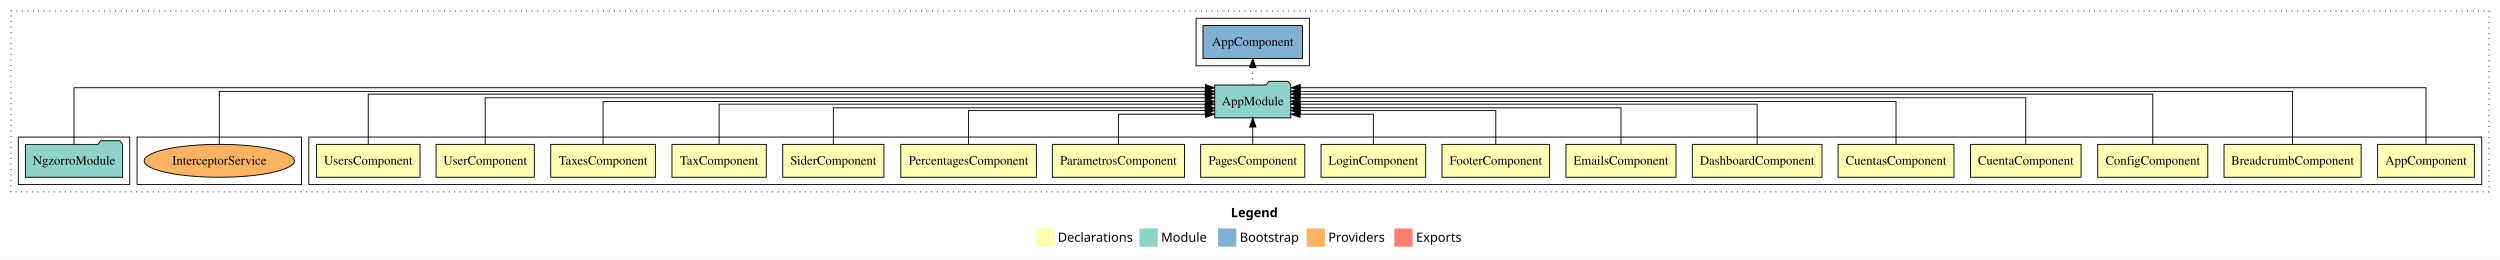
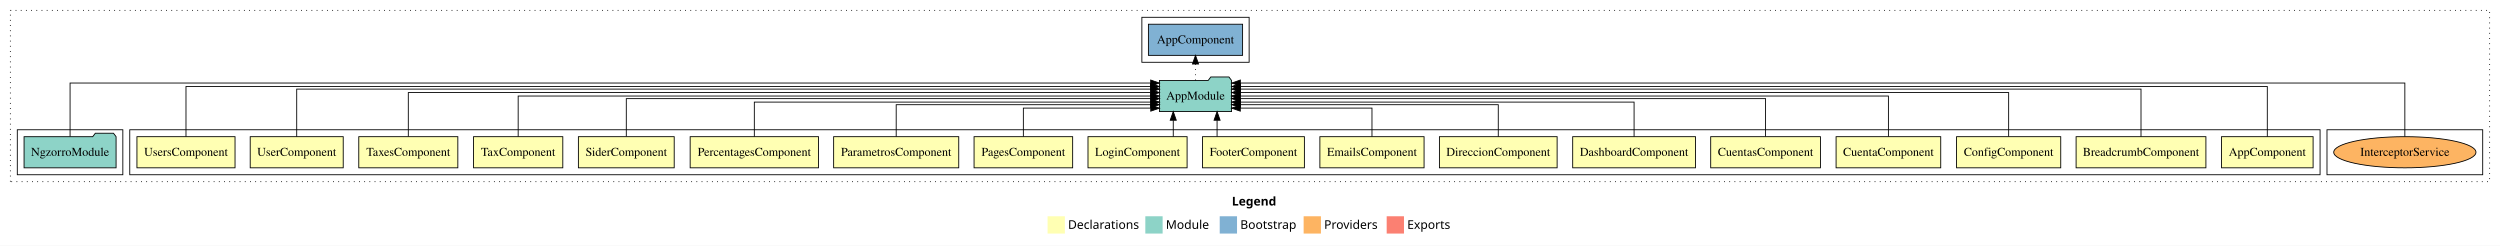
- <svg xmlns="http://www.w3.org/2000/svg" width="2736pt" height="284pt" viewBox="0.00 0.00 2736.00 284.00">
+ <svg xmlns="http://www.w3.org/2000/svg" width="2890pt" height="284pt" viewBox="0.00 0.00 2890.00 284.00">
  <g id="graph0" class="graph" transform="scale(1 1) rotate(0) translate(4 280)">
-     <polygon fill="white" stroke="transparent" points="-4,4 -4,-280 2732,-280 2732,4 -4,4" />
-     <text text-anchor="start" x="1343.01" y="-42.4" font-family="sans-serif" font-weight="bold" font-size="14.00">Legend</text>
-     <polygon fill="#ffffb3" stroke="transparent" points="1130,-10 1130,-30 1150,-30 1150,-10 1130,-10" />
-     <text text-anchor="start" x="1153.63" y="-15.4" font-family="sans-serif" font-size="14.00">  Declarations</text>
-     <polygon fill="#8dd3c7" stroke="transparent" points="1243,-10 1243,-30 1263,-30 1263,-10 1243,-10" />
-     <text text-anchor="start" x="1266.73" y="-15.4" font-family="sans-serif" font-size="14.00">  Module</text>
-     <polygon fill="#80b1d3" stroke="transparent" points="1329,-10 1329,-30 1349,-30 1349,-10 1329,-10" />
-     <text text-anchor="start" x="1352.78" y="-15.4" font-family="sans-serif" font-size="14.00">  Bootstrap</text>
-     <polygon fill="#fdb462" stroke="transparent" points="1426,-10 1426,-30 1446,-30 1446,-10 1426,-10" />
-     <text text-anchor="start" x="1449.67" y="-15.4" font-family="sans-serif" font-size="14.00">  Providers</text>
-     <polygon fill="#fb8072" stroke="transparent" points="1522,-10 1522,-30 1542,-30 1542,-10 1522,-10" />
-     <text text-anchor="start" x="1545.73" y="-15.4" font-family="sans-serif" font-size="14.00">  Exports</text>
+     <polygon fill="white" stroke="transparent" points="-4,4 -4,-280 2886,-280 2886,4 -4,4" />
+     <text text-anchor="start" x="1420.01" y="-42.4" font-family="sans-serif" font-weight="bold" font-size="14.00">Legend</text>
+     <polygon fill="#ffffb3" stroke="transparent" points="1207,-10 1207,-30 1227,-30 1227,-10 1207,-10" />
+     <text text-anchor="start" x="1230.63" y="-15.4" font-family="sans-serif" font-size="14.00">  Declarations</text>
+     <polygon fill="#8dd3c7" stroke="transparent" points="1320,-10 1320,-30 1340,-30 1340,-10 1320,-10" />
+     <text text-anchor="start" x="1343.73" y="-15.4" font-family="sans-serif" font-size="14.00">  Module</text>
+     <polygon fill="#80b1d3" stroke="transparent" points="1406,-10 1406,-30 1426,-30 1426,-10 1406,-10" />
+     <text text-anchor="start" x="1429.78" y="-15.4" font-family="sans-serif" font-size="14.00">  Bootstrap</text>
+     <polygon fill="#fdb462" stroke="transparent" points="1503,-10 1503,-30 1523,-30 1523,-10 1503,-10" />
+     <text text-anchor="start" x="1526.67" y="-15.4" font-family="sans-serif" font-size="14.00">  Providers</text>
+     <polygon fill="#fb8072" stroke="transparent" points="1599,-10 1599,-30 1619,-30 1619,-10 1599,-10" />
+     <text text-anchor="start" x="1622.73" y="-15.4" font-family="sans-serif" font-size="14.00">  Exports</text>
    <g id="clust1" class="cluster">
-       <polygon fill="none" stroke="black" stroke-dasharray="1,5" points="8,-70 8,-268 2720,-268 2720,-70 8,-70" />
+       <polygon fill="none" stroke="black" stroke-dasharray="1,5" points="8,-70 8,-268 2874,-268 2874,-70 8,-70" />
+     </g>
+     <g id="clust24" class="cluster">
+       <polygon fill="none" stroke="black" points="2686,-78 2686,-130 2866,-130 2866,-78 2686,-78" />
    </g>
    <g id="clust2" class="cluster">
-       <polygon fill="none" stroke="black" points="334,-78 334,-130 2712,-130 2712,-78 334,-78" />
-     </g>
-     <g id="clust22" class="cluster">
-       <polygon fill="none" stroke="black" points="1305,-208 1305,-260 1429,-260 1429,-208 1305,-208" />
+       <polygon fill="none" stroke="black" points="146,-78 146,-130 2678,-130 2678,-78 146,-78" />
    </g>
    <g id="clust23" class="cluster">
-       <polygon fill="none" stroke="black" points="146,-78 146,-130 326,-130 326,-78 146,-78" />
-     </g>
-     <g id="clust20" class="cluster">
+       <polygon fill="none" stroke="black" points="1316,-208 1316,-260 1440,-260 1440,-208 1316,-208" />
+     </g>
+     <g id="clust21" class="cluster">
      <polygon fill="none" stroke="black" points="16,-78 16,-130 138,-130 138,-78 16,-78" />
    </g>
    <g id="node1" class="node">
-       <polygon fill="#ffffb3" stroke="black" points="2703.94,-122 2598.06,-122 2598.06,-86 2703.94,-86 2703.94,-122" />
-       <text text-anchor="middle" x="2651" y="-99.8" font-family="Times,serif" font-size="14.00">AppComponent</text>
+       <polygon fill="#ffffb3" stroke="black" points="2669.94,-122 2564.06,-122 2564.06,-86 2669.94,-86 2669.94,-122" />
+       <text text-anchor="middle" x="2617" y="-99.8" font-family="Times,serif" font-size="14.00">AppComponent</text>
+     </g>
+     <g id="node19" class="node">
+       <polygon fill="#8dd3c7" stroke="black" points="1419.66,-187 1416.66,-191 1395.66,-191 1392.66,-187 1336.34,-187 1336.34,-151 1419.66,-151 1419.66,-187" />
+       <text text-anchor="middle" x="1378" y="-164.8" font-family="Times,serif" font-size="14.00">AppModule</text>
+     </g>
+     <g id="edge1" class="edge">
+       <path fill="none" stroke="black" d="M2617,-122.01C2617,-144.49 2617,-180 2617,-180 2617,-180 1429.93,-180 1429.93,-180" />
+       <polygon fill="black" stroke="black" points="1429.93,-176.5 1419.93,-180 1429.93,-183.5 1429.93,-176.5" />
+     </g>
+     <g id="node2" class="node">
+       <polygon fill="#ffffb3" stroke="black" points="2546.03,-122 2395.97,-122 2395.97,-86 2546.03,-86 2546.03,-122" />
+       <text text-anchor="middle" x="2471" y="-99.8" font-family="Times,serif" font-size="14.00">BreadcrumbComponent</text>
+     </g>
+     <g id="edge2" class="edge">
+       <path fill="none" stroke="black" d="M2471,-122.04C2471,-143.66 2471,-177 2471,-177 2471,-177 1429.84,-177 1429.84,-177" />
+       <polygon fill="black" stroke="black" points="1429.84,-173.5 1419.84,-177 1429.84,-180.5 1429.84,-173.5" />
+     </g>
+     <g id="node3" class="node">
+       <polygon fill="#ffffb3" stroke="black" points="2378.22,-122 2257.78,-122 2257.78,-86 2378.22,-86 2378.22,-122" />
+       <text text-anchor="middle" x="2318" y="-99.8" font-family="Times,serif" font-size="14.00">ConfigComponent</text>
+     </g>
+     <g id="edge3" class="edge">
+       <path fill="none" stroke="black" d="M2318,-122.13C2318,-142.57 2318,-173 2318,-173 2318,-173 1429.91,-173 1429.91,-173" />
+       <polygon fill="black" stroke="black" points="1429.91,-169.5 1419.91,-173 1429.91,-176.5 1429.91,-169.5" />
+     </g>
+     <g id="node4" class="node">
+       <polygon fill="#ffffb3" stroke="black" points="2239.49,-122 2118.51,-122 2118.51,-86 2239.49,-86 2239.49,-122" />
+       <text text-anchor="middle" x="2179" y="-99.8" font-family="Times,serif" font-size="14.00">CuentaComponent</text>
+     </g>
+     <g id="edge4" class="edge">
+       <path fill="none" stroke="black" d="M2179,-122.11C2179,-141.34 2179,-169 2179,-169 2179,-169 1429.66,-169 1429.66,-169" />
+       <polygon fill="black" stroke="black" points="1429.66,-165.5 1419.66,-169 1429.66,-172.5 1429.66,-165.5" />
+     </g>
+     <g id="node5" class="node">
+       <polygon fill="#ffffb3" stroke="black" points="2100.43,-122 1973.57,-122 1973.57,-86 2100.43,-86 2100.43,-122" />
+       <text text-anchor="middle" x="2037" y="-99.8" font-family="Times,serif" font-size="14.00">CuentasComponent</text>
+     </g>
+     <g id="edge5" class="edge">
+       <path fill="none" stroke="black" d="M2037,-122.27C2037,-140.56 2037,-166 2037,-166 2037,-166 1429.72,-166 1429.72,-166" />
+       <polygon fill="black" stroke="black" points="1429.72,-162.5 1419.72,-166 1429.72,-169.5 1429.72,-162.5" />
+     </g>
+     <g id="node6" class="node">
+       <polygon fill="#ffffb3" stroke="black" points="1955.97,-122 1814.03,-122 1814.03,-86 1955.97,-86 1955.97,-122" />
+       <text text-anchor="middle" x="1885" y="-99.8" font-family="Times,serif" font-size="14.00">DashboardComponent</text>
+     </g>
+     <g id="edge6" class="edge">
+       <path fill="none" stroke="black" d="M1885,-122.03C1885,-139.06 1885,-162 1885,-162 1885,-162 1429.92,-162 1429.92,-162" />
+       <polygon fill="black" stroke="black" points="1429.92,-158.5 1419.92,-162 1429.92,-165.5 1429.92,-158.5" />
+     </g>
+     <g id="node7" class="node">
+       <polygon fill="#ffffb3" stroke="black" points="1796.03,-122 1659.97,-122 1659.97,-86 1796.03,-86 1796.03,-122" />
+       <text text-anchor="middle" x="1728" y="-99.8" font-family="Times,serif" font-size="14.00">DireccionComponent</text>
+     </g>
+     <g id="edge7" class="edge">
+       <path fill="none" stroke="black" d="M1728,-122.01C1728,-138.05 1728,-159 1728,-159 1728,-159 1429.87,-159 1429.87,-159" />
+       <polygon fill="black" stroke="black" points="1429.87,-155.5 1419.87,-159 1429.87,-162.5 1429.87,-155.5" />
+     </g>
+     <g id="node8" class="node">
+       <polygon fill="#ffffb3" stroke="black" points="1642.22,-122 1521.78,-122 1521.78,-86 1642.22,-86 1642.22,-122" />
+       <text text-anchor="middle" x="1582" y="-99.8" font-family="Times,serif" font-size="14.00">EmailsComponent</text>
+     </g>
+     <g id="edge8" class="edge">
+       <path fill="none" stroke="black" d="M1582,-122.12C1582,-136.78 1582,-155 1582,-155 1582,-155 1429.77,-155 1429.77,-155" />
+       <polygon fill="black" stroke="black" points="1429.77,-151.5 1419.77,-155 1429.77,-158.5 1429.77,-151.5" />
+     </g>
+     <g id="node9" class="node">
+       <polygon fill="#ffffb3" stroke="black" points="1503.88,-122 1386.12,-122 1386.12,-86 1503.88,-86 1503.88,-122" />
+       <text text-anchor="middle" x="1445" y="-99.8" font-family="Times,serif" font-size="14.00">FooterComponent</text>
+     </g>
+     <g id="edge9" class="edge">
+       <path fill="none" stroke="black" d="M1402.94,-122.11C1402.94,-122.11 1402.94,-140.99 1402.94,-140.99" />
+       <polygon fill="black" stroke="black" points="1399.44,-140.99 1402.94,-150.99 1406.44,-140.99 1399.44,-140.99" />
+     </g>
+     <g id="node10" class="node">
+       <polygon fill="#ffffb3" stroke="black" points="1368.28,-122 1253.72,-122 1253.72,-86 1368.28,-86 1368.28,-122" />
+       <text text-anchor="middle" x="1311" y="-99.8" font-family="Times,serif" font-size="14.00">LoginComponent</text>
+     </g>
+     <g id="edge10" class="edge">
+       <path fill="none" stroke="black" d="M1352.28,-122.11C1352.28,-122.11 1352.28,-140.99 1352.28,-140.99" />
+       <polygon fill="black" stroke="black" points="1348.78,-140.99 1352.28,-150.99 1355.78,-140.99 1348.78,-140.99" />
+     </g>
+     <g id="node11" class="node">
+       <polygon fill="#ffffb3" stroke="black" points="1235.99,-122 1122.01,-122 1122.01,-86 1235.99,-86 1235.99,-122" />
+       <text text-anchor="middle" x="1179" y="-99.8" font-family="Times,serif" font-size="14.00">PagesComponent</text>
+     </g>
+     <g id="edge11" class="edge">
+       <path fill="none" stroke="black" d="M1179,-122.12C1179,-136.78 1179,-155 1179,-155 1179,-155 1326.28,-155 1326.28,-155" />
+       <polygon fill="black" stroke="black" points="1326.28,-158.5 1336.28,-155 1326.28,-151.5 1326.28,-158.5" />
+     </g>
+     <g id="node12" class="node">
+       <polygon fill="#ffffb3" stroke="black" points="1104.31,-122 959.69,-122 959.69,-86 1104.31,-86 1104.31,-122" />
+       <text text-anchor="middle" x="1032" y="-99.8" font-family="Times,serif" font-size="14.00">ParametrosComponent</text>
+     </g>
+     <g id="edge12" class="edge">
+       <path fill="none" stroke="black" d="M1032,-122.01C1032,-138.05 1032,-159 1032,-159 1032,-159 1326.26,-159 1326.26,-159" />
+       <polygon fill="black" stroke="black" points="1326.26,-162.5 1336.26,-159 1326.26,-155.5 1326.26,-162.5" />
+     </g>
+     <g id="node13" class="node">
+       <polygon fill="#ffffb3" stroke="black" points="942.18,-122 793.82,-122 793.82,-86 942.18,-86 942.18,-122" />
+       <text text-anchor="middle" x="868" y="-99.8" font-family="Times,serif" font-size="14.00">PercentagesComponent</text>
+     </g>
+     <g id="edge13" class="edge">
+       <path fill="none" stroke="black" d="M868,-122.03C868,-139.06 868,-162 868,-162 868,-162 1326.26,-162 1326.26,-162" />
+       <polygon fill="black" stroke="black" points="1326.26,-165.5 1336.26,-162 1326.26,-158.5 1326.26,-165.5" />
+     </g>
+     <g id="node14" class="node">
+       <polygon fill="#ffffb3" stroke="black" points="775.38,-122 664.62,-122 664.62,-86 775.38,-86 775.38,-122" />
+       <text text-anchor="middle" x="720" y="-99.8" font-family="Times,serif" font-size="14.00">SiderComponent</text>
+     </g>
+     <g id="edge14" class="edge">
+       <path fill="none" stroke="black" d="M720,-122.27C720,-140.56 720,-166 720,-166 720,-166 1326.34,-166 1326.34,-166" />
+       <polygon fill="black" stroke="black" points="1326.34,-169.5 1336.34,-166 1326.34,-162.5 1326.34,-169.5" />
+     </g>
+     <g id="node15" class="node">
+       <polygon fill="#ffffb3" stroke="black" points="646.6,-122 543.4,-122 543.4,-86 646.6,-86 646.6,-122" />
+       <text text-anchor="middle" x="595" y="-99.8" font-family="Times,serif" font-size="14.00">TaxComponent</text>
+     </g>
+     <g id="edge15" class="edge">
+       <path fill="none" stroke="black" d="M595,-122.11C595,-141.34 595,-169 595,-169 595,-169 1326.18,-169 1326.18,-169" />
+       <polygon fill="black" stroke="black" points="1326.18,-172.5 1336.18,-169 1326.18,-165.5 1326.18,-172.5" />
+     </g>
+     <g id="node16" class="node">
+       <polygon fill="#ffffb3" stroke="black" points="525.26,-122 410.74,-122 410.74,-86 525.26,-86 525.26,-122" />
+       <text text-anchor="middle" x="468" y="-99.8" font-family="Times,serif" font-size="14.00">TaxesComponent</text>
+     </g>
+     <g id="edge16" class="edge">
+       <path fill="none" stroke="black" d="M468,-122.13C468,-142.57 468,-173 468,-173 468,-173 1326.23,-173 1326.23,-173" />
+       <polygon fill="black" stroke="black" points="1326.23,-176.5 1336.23,-173 1326.23,-169.5 1326.23,-176.5" />
+     </g>
+     <g id="node17" class="node">
+       <polygon fill="#ffffb3" stroke="black" points="392.76,-122 285.24,-122 285.24,-86 392.76,-86 392.76,-122" />
+       <text text-anchor="middle" x="339" y="-99.8" font-family="Times,serif" font-size="14.00">UserComponent</text>
+     </g>
+     <g id="edge17" class="edge">
+       <path fill="none" stroke="black" d="M339,-122.04C339,-143.66 339,-177 339,-177 339,-177 1326.31,-177 1326.31,-177" />
+       <polygon fill="black" stroke="black" points="1326.31,-180.5 1336.31,-177 1326.31,-173.5 1326.31,-180.5" />
    </g>
    <g id="node18" class="node">
-       <polygon fill="#8dd3c7" stroke="black" points="1408.66,-187 1405.66,-191 1384.66,-191 1381.66,-187 1325.34,-187 1325.34,-151 1408.66,-151 1408.66,-187" />
-       <text text-anchor="middle" x="1367" y="-164.8" font-family="Times,serif" font-size="14.00">AppModule</text>
-     </g>
-     <g id="edge1" class="edge">
-       <path fill="none" stroke="black" d="M2651,-122.15C2651,-145.76 2651,-184 2651,-184 2651,-184 1418.99,-184 1418.99,-184" />
-       <polygon fill="black" stroke="black" points="1418.99,-180.5 1408.99,-184 1418.99,-187.5 1418.99,-180.5" />
-     </g>
-     <g id="node2" class="node">
-       <polygon fill="#ffffb3" stroke="black" points="2580.03,-122 2429.97,-122 2429.97,-86 2580.03,-86 2580.03,-122" />
-       <text text-anchor="middle" x="2505" y="-99.8" font-family="Times,serif" font-size="14.00">BreadcrumbComponent</text>
-     </g>
-     <g id="edge2" class="edge">
-       <path fill="none" stroke="black" d="M2505,-122.01C2505,-144.49 2505,-180 2505,-180 2505,-180 1418.85,-180 1418.85,-180" />
-       <polygon fill="black" stroke="black" points="1418.85,-176.5 1408.85,-180 1418.85,-183.5 1418.85,-176.5" />
-     </g>
-     <g id="node3" class="node">
-       <polygon fill="#ffffb3" stroke="black" points="2412.22,-122 2291.78,-122 2291.78,-86 2412.22,-86 2412.22,-122" />
-       <text text-anchor="middle" x="2352" y="-99.8" font-family="Times,serif" font-size="14.00">ConfigComponent</text>
-     </g>
-     <g id="edge3" class="edge">
-       <path fill="none" stroke="black" d="M2352,-122.04C2352,-143.66 2352,-177 2352,-177 2352,-177 1418.7,-177 1418.7,-177" />
-       <polygon fill="black" stroke="black" points="1418.7,-173.5 1408.7,-177 1418.7,-180.5 1418.7,-173.5" />
-     </g>
-     <g id="node4" class="node">
-       <polygon fill="#ffffb3" stroke="black" points="2273.49,-122 2152.51,-122 2152.51,-86 2273.49,-86 2273.49,-122" />
-       <text text-anchor="middle" x="2213" y="-99.8" font-family="Times,serif" font-size="14.00">CuentaComponent</text>
-     </g>
-     <g id="edge4" class="edge">
-       <path fill="none" stroke="black" d="M2213,-122.13C2213,-142.57 2213,-173 2213,-173 2213,-173 1418.66,-173 1418.66,-173" />
-       <polygon fill="black" stroke="black" points="1418.66,-169.5 1408.66,-173 1418.66,-176.5 1418.66,-169.5" />
-     </g>
-     <g id="node5" class="node">
-       <polygon fill="#ffffb3" stroke="black" points="2134.43,-122 2007.57,-122 2007.57,-86 2134.43,-86 2134.43,-122" />
-       <text text-anchor="middle" x="2071" y="-99.8" font-family="Times,serif" font-size="14.00">CuentasComponent</text>
-     </g>
-     <g id="edge5" class="edge">
-       <path fill="none" stroke="black" d="M2071,-122.11C2071,-141.34 2071,-169 2071,-169 2071,-169 1418.67,-169 1418.67,-169" />
-       <polygon fill="black" stroke="black" points="1418.67,-165.5 1408.67,-169 1418.67,-172.5 1418.67,-165.5" />
-     </g>
-     <g id="node6" class="node">
-       <polygon fill="#ffffb3" stroke="black" points="1989.97,-122 1848.03,-122 1848.03,-86 1989.97,-86 1989.97,-122" />
-       <text text-anchor="middle" x="1919" y="-99.8" font-family="Times,serif" font-size="14.00">DashboardComponent</text>
-     </g>
-     <g id="edge6" class="edge">
-       <path fill="none" stroke="black" d="M1919,-122.27C1919,-140.56 1919,-166 1919,-166 1919,-166 1418.94,-166 1418.94,-166" />
-       <polygon fill="black" stroke="black" points="1418.94,-162.5 1408.94,-166 1418.94,-169.5 1418.94,-162.5" />
-     </g>
-     <g id="node7" class="node">
-       <polygon fill="#ffffb3" stroke="black" points="1830.22,-122 1709.78,-122 1709.78,-86 1830.22,-86 1830.22,-122" />
-       <text text-anchor="middle" x="1770" y="-99.8" font-family="Times,serif" font-size="14.00">EmailsComponent</text>
-     </g>
-     <g id="edge7" class="edge">
-       <path fill="none" stroke="black" d="M1770,-122.03C1770,-139.06 1770,-162 1770,-162 1770,-162 1418.99,-162 1418.99,-162" />
-       <polygon fill="black" stroke="black" points="1418.99,-158.5 1408.99,-162 1418.99,-165.5 1418.99,-158.5" />
-     </g>
-     <g id="node8" class="node">
-       <polygon fill="#ffffb3" stroke="black" points="1691.88,-122 1574.12,-122 1574.12,-86 1691.88,-86 1691.88,-122" />
-       <text text-anchor="middle" x="1633" y="-99.8" font-family="Times,serif" font-size="14.00">FooterComponent</text>
-     </g>
-     <g id="edge8" class="edge">
-       <path fill="none" stroke="black" d="M1633,-122.01C1633,-138.05 1633,-159 1633,-159 1633,-159 1418.86,-159 1418.86,-159" />
-       <polygon fill="black" stroke="black" points="1418.86,-155.5 1408.86,-159 1418.86,-162.5 1418.86,-155.5" />
-     </g>
-     <g id="node9" class="node">
-       <polygon fill="#ffffb3" stroke="black" points="1556.28,-122 1441.72,-122 1441.72,-86 1556.28,-86 1556.28,-122" />
-       <text text-anchor="middle" x="1499" y="-99.8" font-family="Times,serif" font-size="14.00">LoginComponent</text>
-     </g>
-     <g id="edge9" class="edge">
-       <path fill="none" stroke="black" d="M1499,-122.12C1499,-136.78 1499,-155 1499,-155 1499,-155 1418.77,-155 1418.77,-155" />
-       <polygon fill="black" stroke="black" points="1418.77,-151.5 1408.77,-155 1418.77,-158.5 1418.77,-151.5" />
-     </g>
-     <g id="node10" class="node">
-       <polygon fill="#ffffb3" stroke="black" points="1423.99,-122 1310.01,-122 1310.01,-86 1423.99,-86 1423.99,-122" />
-       <text text-anchor="middle" x="1367" y="-99.8" font-family="Times,serif" font-size="14.00">PagesComponent</text>
-     </g>
-     <g id="edge10" class="edge">
-       <path fill="none" stroke="black" d="M1367,-122.11C1367,-122.11 1367,-140.99 1367,-140.99" />
-       <polygon fill="black" stroke="black" points="1363.5,-140.99 1367,-150.99 1370.5,-140.99 1363.5,-140.99" />
-     </g>
-     <g id="node11" class="node">
-       <polygon fill="#ffffb3" stroke="black" points="1292.31,-122 1147.69,-122 1147.69,-86 1292.31,-86 1292.31,-122" />
-       <text text-anchor="middle" x="1220" y="-99.8" font-family="Times,serif" font-size="14.00">ParametrosComponent</text>
-     </g>
-     <g id="edge11" class="edge">
-       <path fill="none" stroke="black" d="M1220,-122.12C1220,-136.78 1220,-155 1220,-155 1220,-155 1315.27,-155 1315.27,-155" />
-       <polygon fill="black" stroke="black" points="1315.27,-158.5 1325.27,-155 1315.27,-151.5 1315.27,-158.5" />
-     </g>
-     <g id="node12" class="node">
-       <polygon fill="#ffffb3" stroke="black" points="1130.18,-122 981.82,-122 981.82,-86 1130.18,-86 1130.18,-122" />
-       <text text-anchor="middle" x="1056" y="-99.8" font-family="Times,serif" font-size="14.00">PercentagesComponent</text>
-     </g>
-     <g id="edge12" class="edge">
-       <path fill="none" stroke="black" d="M1056,-122.01C1056,-138.05 1056,-159 1056,-159 1056,-159 1315.06,-159 1315.06,-159" />
-       <polygon fill="black" stroke="black" points="1315.06,-162.5 1325.06,-159 1315.06,-155.5 1315.06,-162.5" />
-     </g>
-     <g id="node13" class="node">
-       <polygon fill="#ffffb3" stroke="black" points="963.38,-122 852.62,-122 852.62,-86 963.38,-86 963.38,-122" />
-       <text text-anchor="middle" x="908" y="-99.8" font-family="Times,serif" font-size="14.00">SiderComponent</text>
-     </g>
-     <g id="edge13" class="edge">
-       <path fill="none" stroke="black" d="M908,-122.03C908,-139.06 908,-162 908,-162 908,-162 1315.05,-162 1315.05,-162" />
-       <polygon fill="black" stroke="black" points="1315.05,-165.5 1325.05,-162 1315.05,-158.5 1315.05,-165.5" />
-     </g>
-     <g id="node14" class="node">
-       <polygon fill="#ffffb3" stroke="black" points="834.6,-122 731.4,-122 731.4,-86 834.6,-86 834.6,-122" />
-       <text text-anchor="middle" x="783" y="-99.8" font-family="Times,serif" font-size="14.00">TaxComponent</text>
-     </g>
-     <g id="edge14" class="edge">
-       <path fill="none" stroke="black" d="M783,-122.27C783,-140.56 783,-166 783,-166 783,-166 1315,-166 1315,-166" />
-       <polygon fill="black" stroke="black" points="1315,-169.5 1325,-166 1315,-162.5 1315,-169.5" />
-     </g>
-     <g id="node15" class="node">
-       <polygon fill="#ffffb3" stroke="black" points="713.26,-122 598.74,-122 598.74,-86 713.26,-86 713.26,-122" />
-       <text text-anchor="middle" x="656" y="-99.8" font-family="Times,serif" font-size="14.00">TaxesComponent</text>
-     </g>
-     <g id="edge15" class="edge">
-       <path fill="none" stroke="black" d="M656,-122.11C656,-141.34 656,-169 656,-169 656,-169 1315.18,-169 1315.18,-169" />
-       <polygon fill="black" stroke="black" points="1315.18,-172.5 1325.18,-169 1315.18,-165.5 1315.18,-172.5" />
-     </g>
-     <g id="node16" class="node">
-       <polygon fill="#ffffb3" stroke="black" points="580.76,-122 473.24,-122 473.24,-86 580.76,-86 580.76,-122" />
-       <text text-anchor="middle" x="527" y="-99.8" font-family="Times,serif" font-size="14.00">UserComponent</text>
-     </g>
-     <g id="edge16" class="edge">
-       <path fill="none" stroke="black" d="M527,-122.13C527,-142.57 527,-173 527,-173 527,-173 1315.06,-173 1315.06,-173" />
-       <polygon fill="black" stroke="black" points="1315.06,-176.5 1325.06,-173 1315.06,-169.5 1315.06,-176.5" />
-     </g>
-     <g id="node17" class="node">
-       <polygon fill="#ffffb3" stroke="black" points="455.7,-122 342.3,-122 342.3,-86 455.7,-86 455.7,-122" />
-       <text text-anchor="middle" x="399" y="-99.8" font-family="Times,serif" font-size="14.00">UsersComponent</text>
-     </g>
-     <g id="edge17" class="edge">
-       <path fill="none" stroke="black" d="M399,-122.04C399,-143.66 399,-177 399,-177 399,-177 1315.1,-177 1315.1,-177" />
-       <polygon fill="black" stroke="black" points="1315.1,-180.5 1325.1,-177 1315.1,-173.5 1315.1,-180.5" />
+       <polygon fill="#ffffb3" stroke="black" points="267.7,-122 154.3,-122 154.3,-86 267.7,-86 267.7,-122" />
+       <text text-anchor="middle" x="211" y="-99.8" font-family="Times,serif" font-size="14.00">UsersComponent</text>
+     </g>
+     <g id="edge18" class="edge">
+       <path fill="none" stroke="black" d="M211,-122.01C211,-144.49 211,-180 211,-180 211,-180 1326.12,-180 1326.12,-180" />
+       <polygon fill="black" stroke="black" points="1326.12,-183.5 1336.12,-180 1326.12,-176.5 1326.12,-183.5" />
+     </g>
+     <g id="node21" class="node">
+       <polygon fill="#80b1d3" stroke="black" points="1432.44,-252 1323.56,-252 1323.56,-216 1432.44,-216 1432.44,-252" />
+       <text text-anchor="middle" x="1378" y="-229.8" font-family="Times,serif" font-size="14.00">AppComponent </text>
+     </g>
+     <g id="edge20" class="edge">
+       <path fill="none" stroke="black" stroke-dasharray="1,5" d="M1378,-187.11C1378,-187.11 1378,-205.99 1378,-205.99" />
+       <polygon fill="black" stroke="black" points="1374.5,-205.99 1378,-215.99 1381.5,-205.99 1374.5,-205.99" />
    </g>
    <g id="node20" class="node">
-       <polygon fill="#80b1d3" stroke="black" points="1421.44,-252 1312.56,-252 1312.56,-216 1421.44,-216 1421.44,-252" />
-       <text text-anchor="middle" x="1367" y="-229.8" font-family="Times,serif" font-size="14.00">AppComponent </text>
-     </g>
-     <g id="edge19" class="edge">
-       <path fill="none" stroke="black" stroke-dasharray="1,5" d="M1367,-187.11C1367,-187.11 1367,-205.99 1367,-205.99" />
-       <polygon fill="black" stroke="black" points="1363.5,-205.99 1367,-215.99 1370.5,-205.99 1363.5,-205.99" />
-     </g>
-     <g id="node19" class="node">
      <polygon fill="#8dd3c7" stroke="black" points="130.19,-122 127.19,-126 106.19,-126 103.19,-122 23.81,-122 23.81,-86 130.19,-86 130.19,-122" />
      <text text-anchor="middle" x="77" y="-99.8" font-family="Times,serif" font-size="14.00">NgzorroModule</text>
    </g>
-     <g id="edge18" class="edge">
-       <path fill="none" stroke="black" d="M77,-122.15C77,-145.76 77,-184 77,-184 77,-184 1315.18,-184 1315.18,-184" />
-       <polygon fill="black" stroke="black" points="1315.18,-187.5 1325.18,-184 1315.18,-180.5 1315.18,-187.5" />
-     </g>
-     <g id="node21" class="node">
-       <ellipse fill="#fdb462" stroke="black" cx="236" cy="-104" rx="82.2" ry="18" />
-       <text text-anchor="middle" x="236" y="-99.8" font-family="Times,serif" font-size="14.00">InterceptorService</text>
-     </g>
-     <g id="edge20" class="edge">
-       <path fill="none" stroke="black" d="M236,-122.01C236,-144.49 236,-180 236,-180 236,-180 1315.07,-180 1315.07,-180" />
-       <polygon fill="black" stroke="black" points="1315.07,-183.5 1325.07,-180 1315.07,-176.5 1315.07,-183.5" />
+     <g id="edge19" class="edge">
+       <path fill="none" stroke="black" d="M77,-122.15C77,-145.76 77,-184 77,-184 77,-184 1326.19,-184 1326.19,-184" />
+       <polygon fill="black" stroke="black" points="1326.19,-187.5 1336.19,-184 1326.19,-180.5 1326.19,-187.5" />
+     </g>
+     <g id="node22" class="node">
+       <ellipse fill="#fdb462" stroke="black" cx="2776" cy="-104" rx="82.2" ry="18" />
+       <text text-anchor="middle" x="2776" y="-99.8" font-family="Times,serif" font-size="14.00">InterceptorService</text>
+     </g>
+     <g id="edge21" class="edge">
+       <path fill="none" stroke="black" d="M2776,-122.15C2776,-145.76 2776,-184 2776,-184 2776,-184 1429.84,-184 1429.84,-184" />
+       <polygon fill="black" stroke="black" points="1429.84,-180.5 1419.84,-184 1429.84,-187.5 1429.84,-180.5" />
    </g>
  </g>
</svg>
